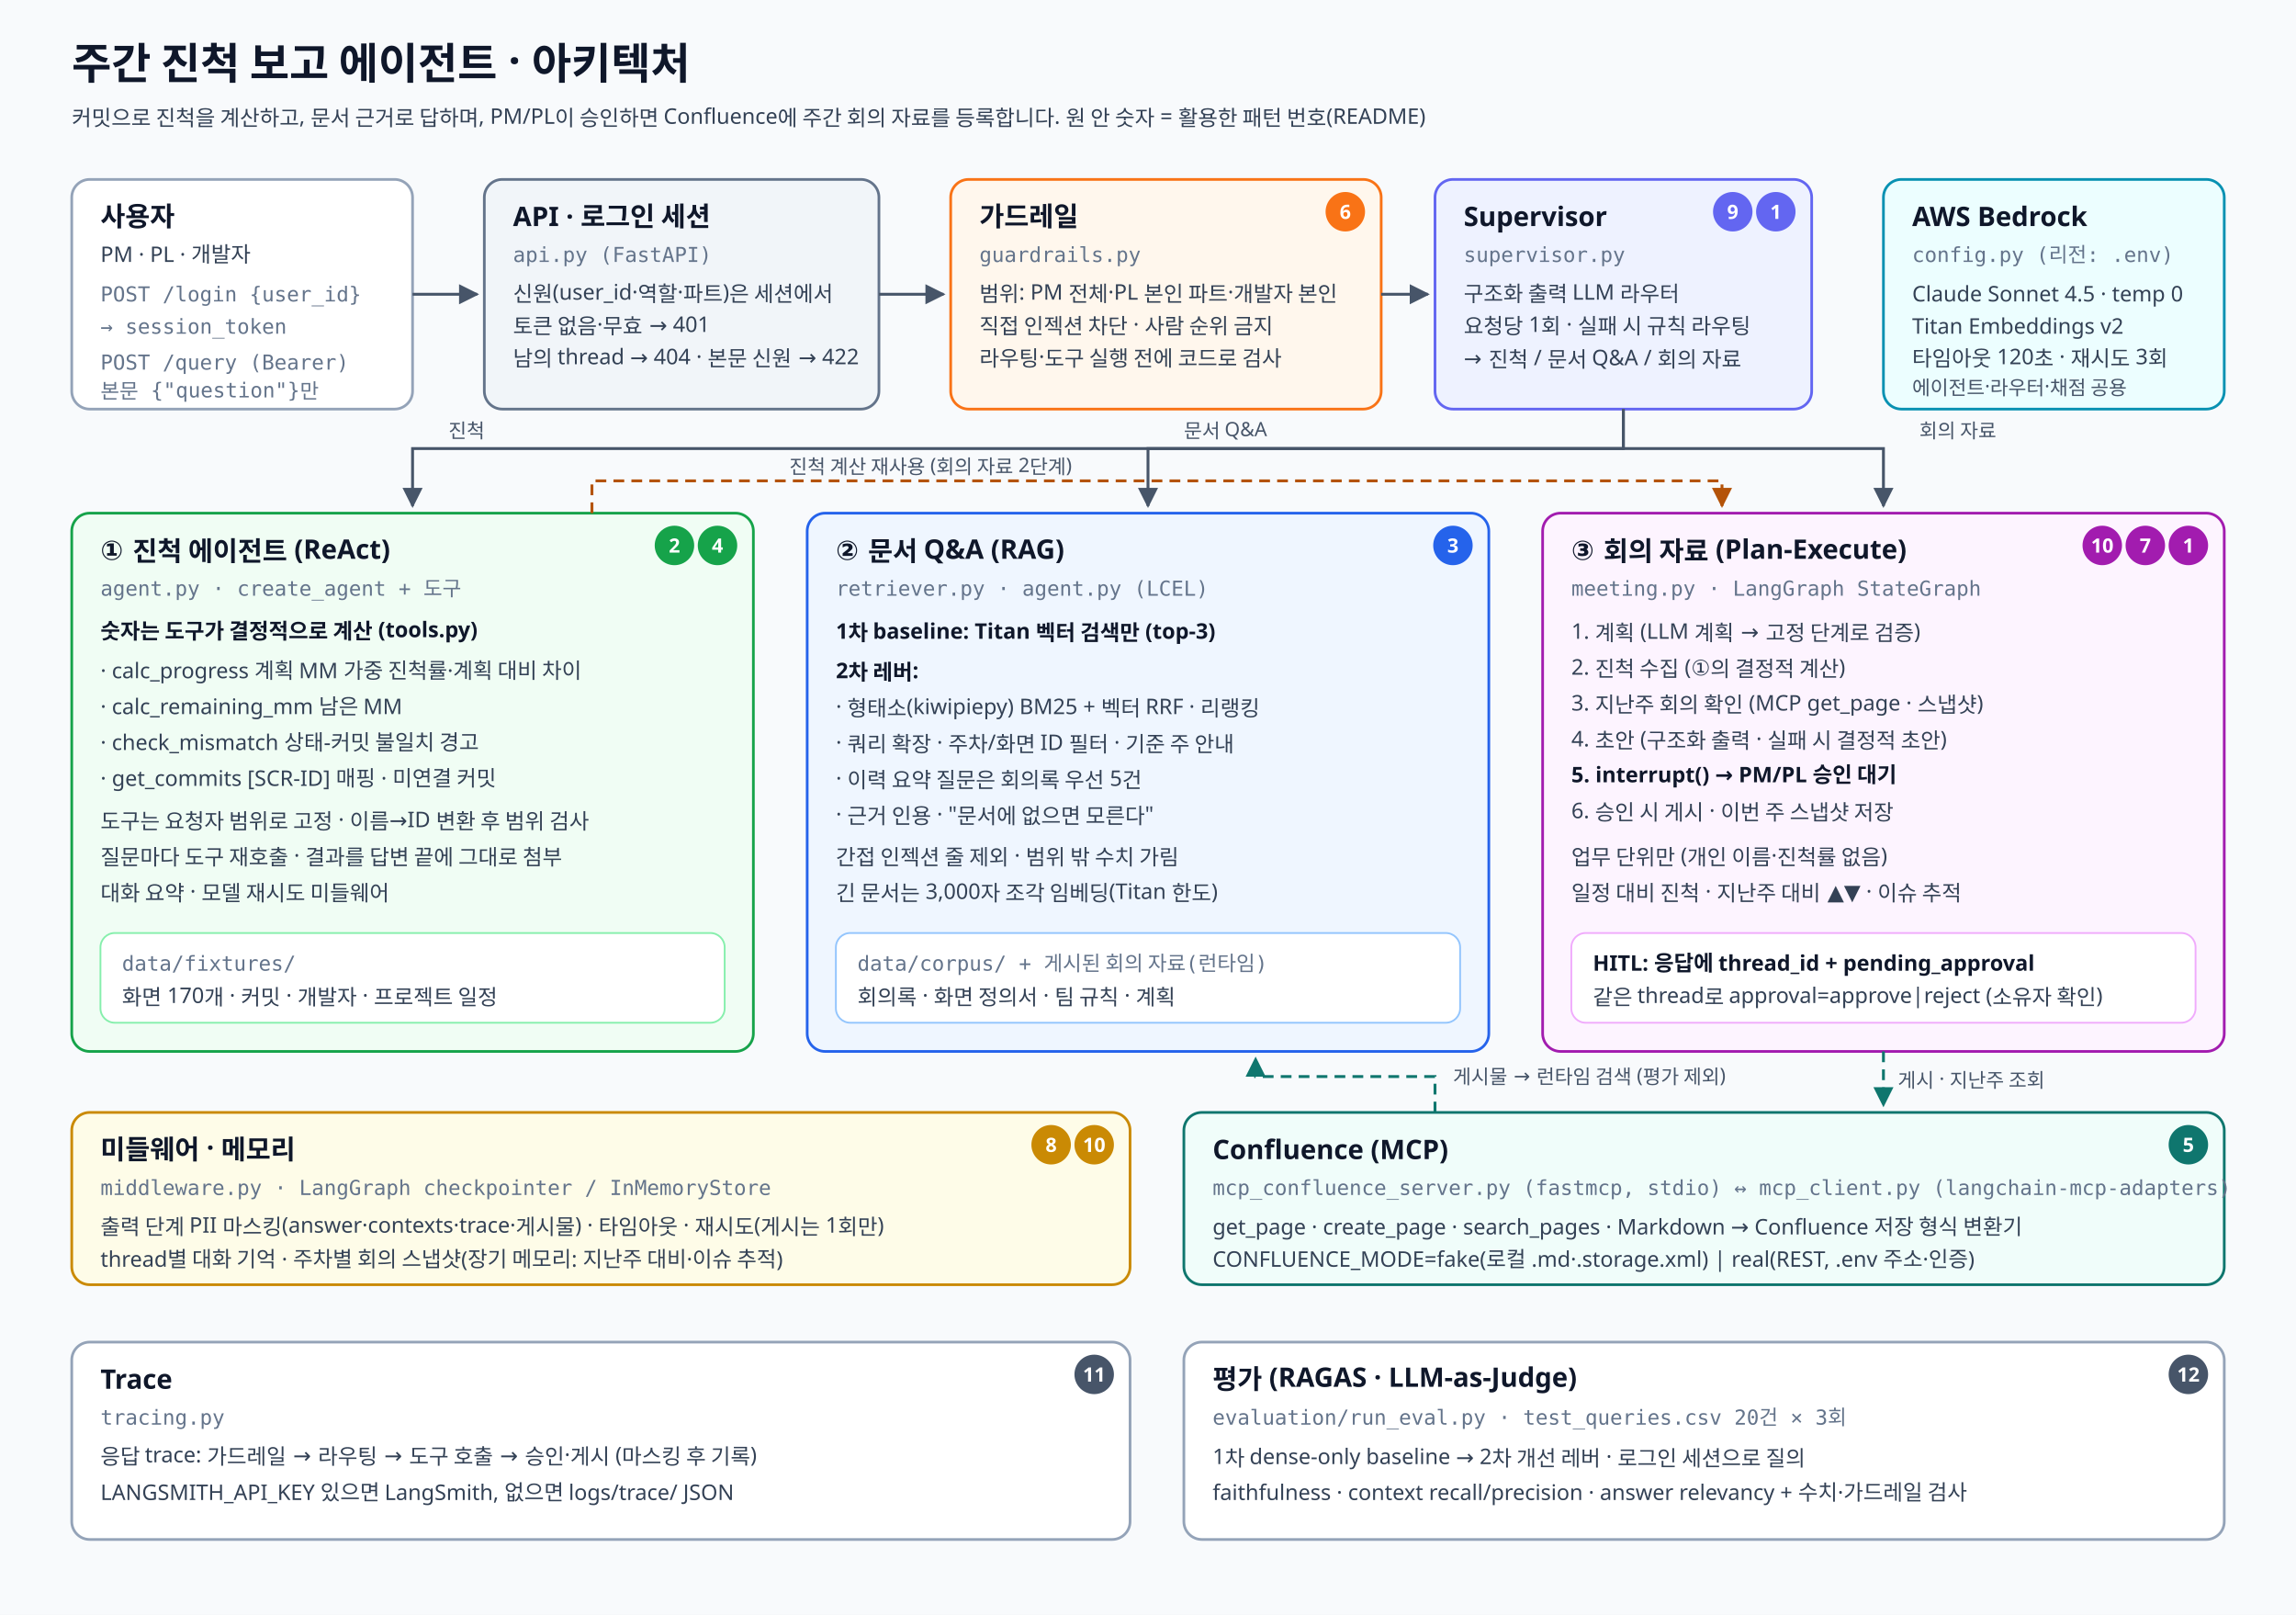
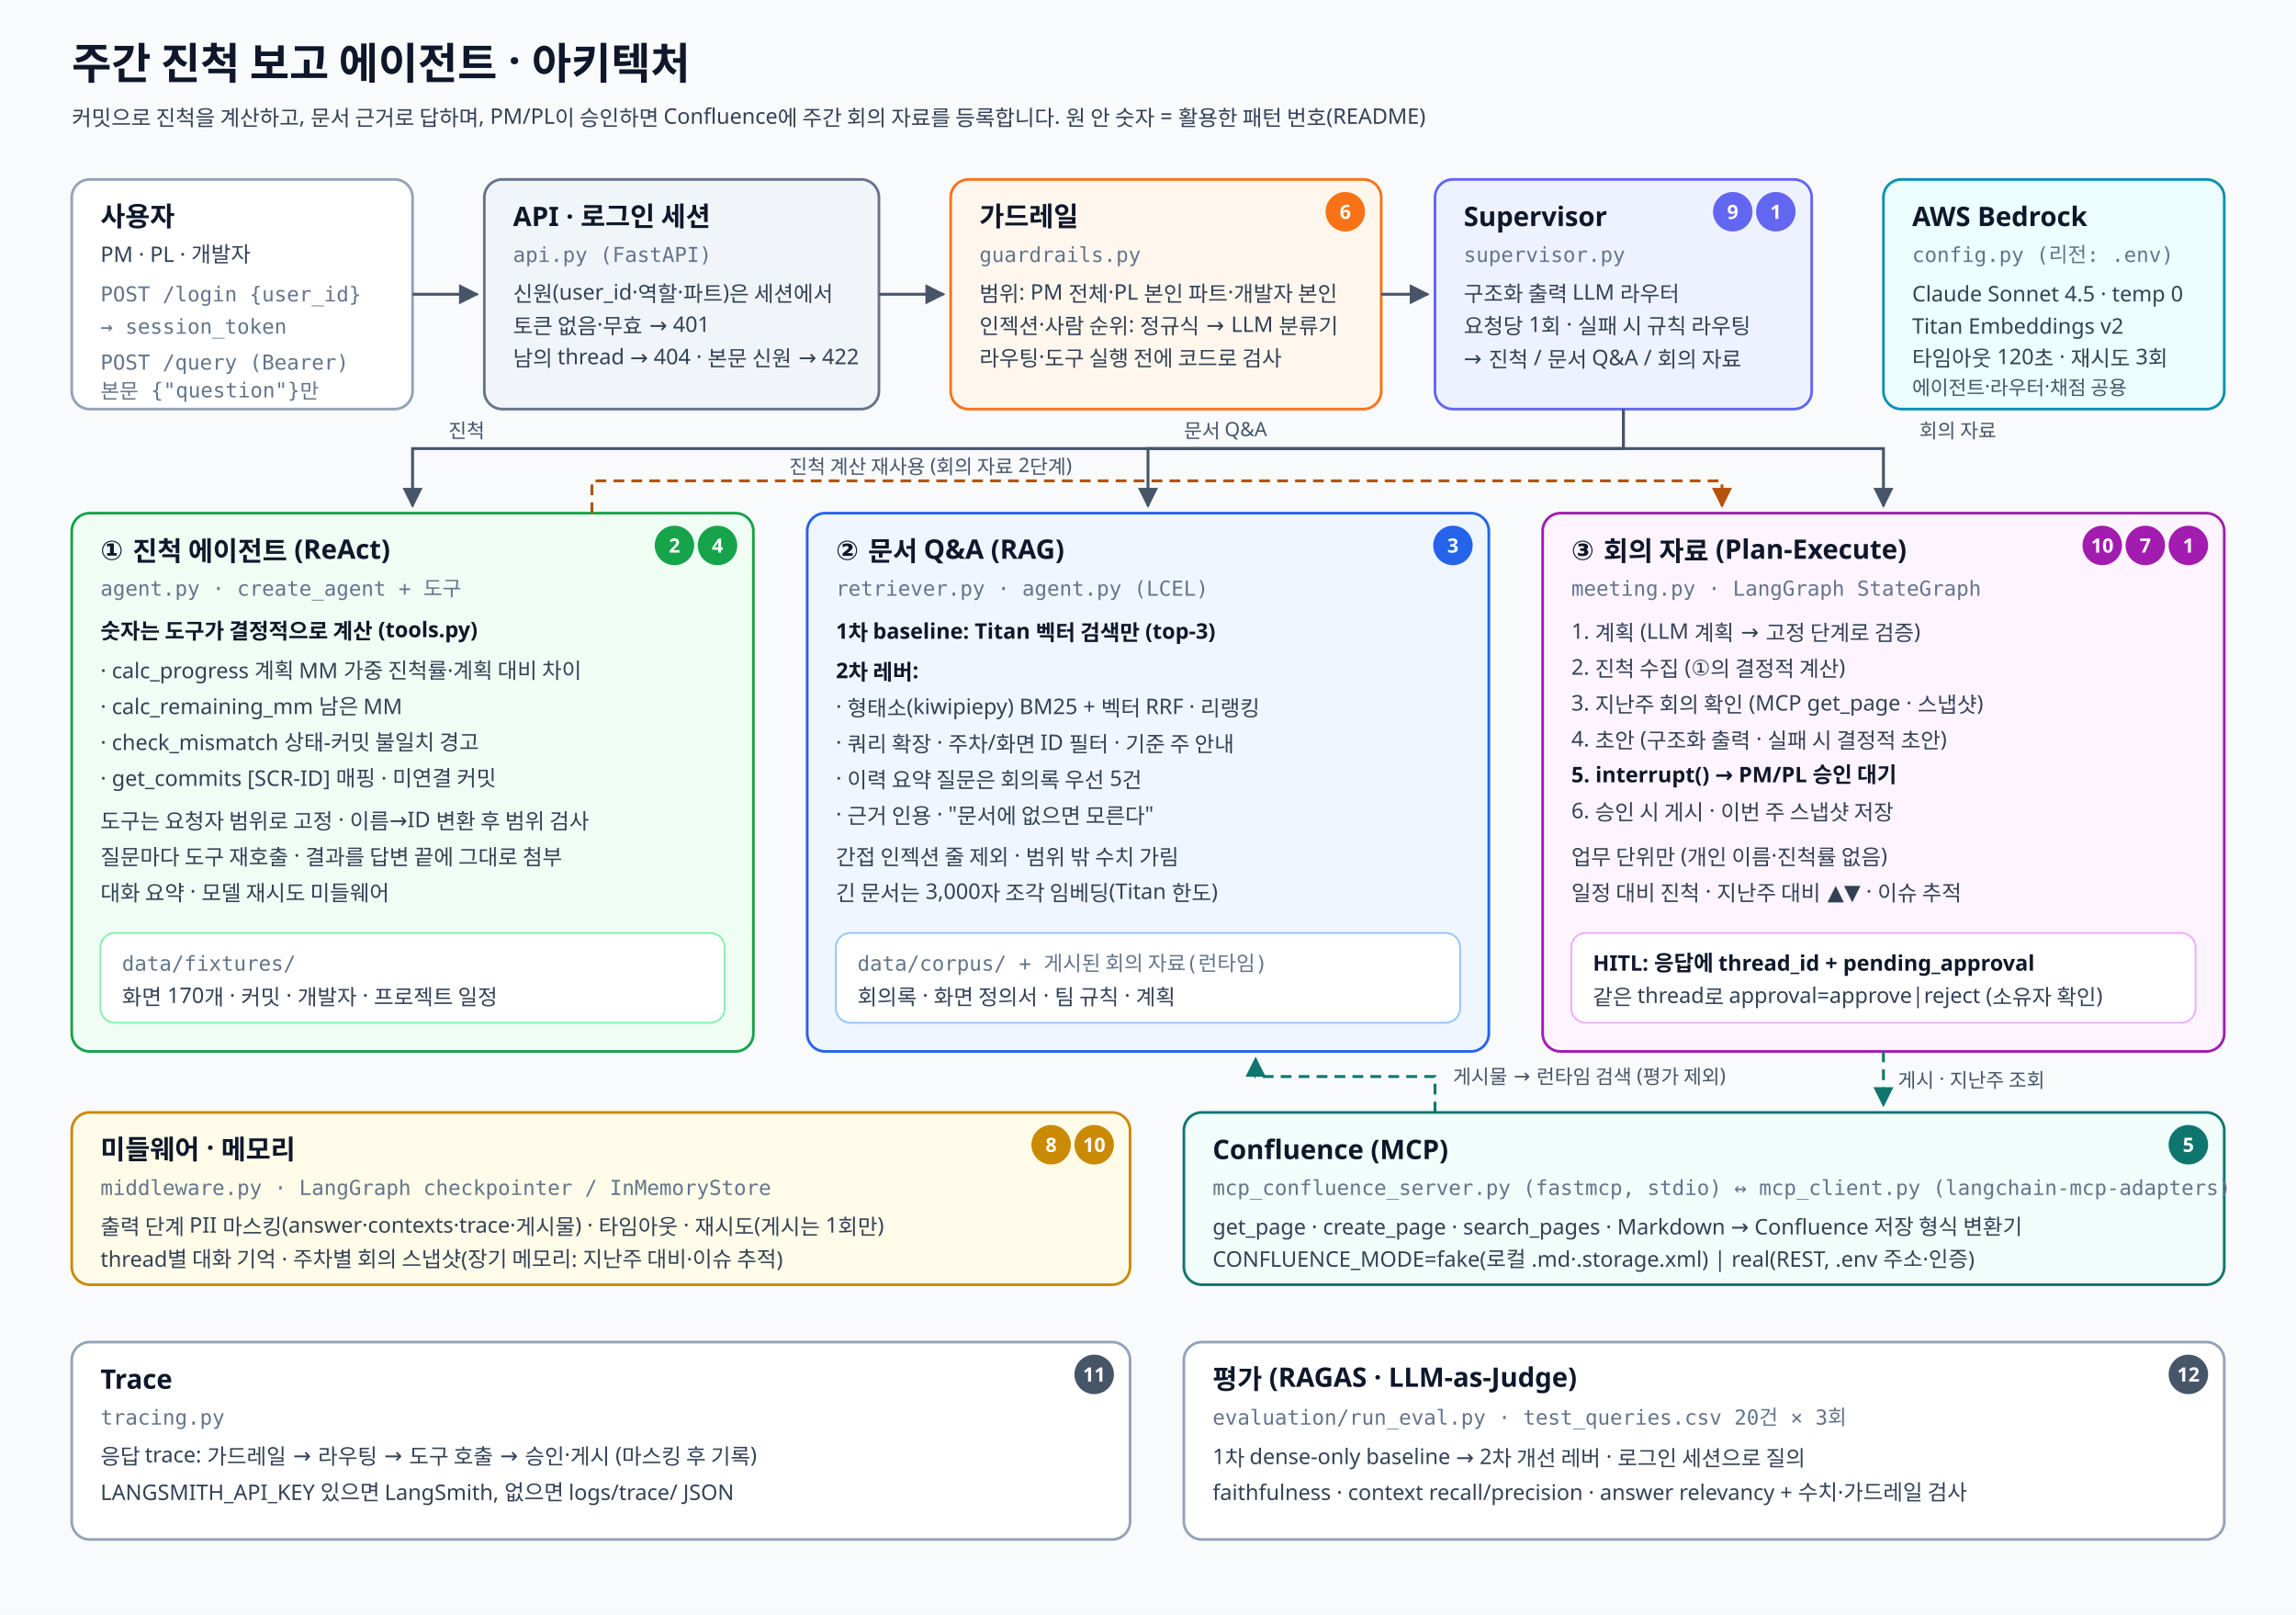
<svg xmlns="http://www.w3.org/2000/svg" width="1280" height="900" viewBox="0 0 1280 900" font-family="'Malgun Gothic','Apple SD Gothic Neo','Noto Sans KR',sans-serif">
  <defs>
    <marker id="arr" viewBox="0 0 10 10" refX="9" refY="5" markerWidth="7" markerHeight="7" orient="auto-start-reverse">
      <path d="M0,0 L10,5 L0,10 z" fill="#475569" />
    </marker>
    <marker id="arrG" viewBox="0 0 10 10" refX="9" refY="5" markerWidth="7" markerHeight="7" orient="auto-start-reverse">
      <path d="M0,0 L10,5 L0,10 z" fill="#b45309" />
    </marker>
    <marker id="arrB" viewBox="0 0 10 10" refX="9" refY="5" markerWidth="7" markerHeight="7" orient="auto-start-reverse">
      <path d="M0,0 L10,5 L0,10 z" fill="#0f766e" />
    </marker>
    <style>
      .box{fill:#ffffff;stroke:#94a3b8;stroke-width:1.5}
      .t{font-size:15px;font-weight:700;fill:#0f172a}
      .f{font-size:11.5px;fill:#64748b;font-family:Consolas,'D2Coding',monospace}
      .s{font-size:12px;fill:#334155}
      .b{font-size:12px;fill:#0f172a;font-weight:700}
      .p{font-size:11px;font-weight:700;fill:#ffffff}
      .lb{font-size:11px;fill:#475569}
      .ln{stroke:#475569;stroke-width:1.6;fill:none;marker-end:url(#arr)}
      .lg{stroke:#b45309;stroke-width:1.6;fill:none;stroke-dasharray:6 4;marker-end:url(#arrG)}
      .lr{stroke:#0f766e;stroke-width:1.6;fill:none;stroke-dasharray:6 4;marker-end:url(#arrB)}
    </style>
  </defs>
  <rect width="1280" height="900" fill="#f8fafc" />
  <text x="40" y="44" font-size="24" font-weight="800" fill="#0f172a">주간 진척 보고 에이전트 · 아키텍처</text>
  <text x="40" y="70" class="s">커밋으로 진척을 계산하고, 문서 근거로 답하며, PM/PL이 승인하면 Confluence에 주간 회의 자료를 등록합니다. 원 안 숫자 = 활용한 패턴 번호(README)</text>
  <rect x="40" y="100" width="190" height="128" rx="10" class="box" />
  <text x="56" y="126" class="t">사용자</text>
  <text x="56" y="146" class="s">PM · PL · 개발자</text>
  <text x="56" y="168" class="f">POST /login {user_id}</text>
  <text x="56" y="186" class="f">→ session_token</text>
  <text x="56" y="206" class="f">POST /query (Bearer)</text>
  <text x="56" y="222" class="f">본문 {"question"}만</text>
  <rect x="270" y="100" width="220" height="128" rx="10" fill="#f1f5f9" stroke="#64748b" stroke-width="1.5" />
  <text x="286" y="126" class="t">API · 로그인 세션</text>
  <text x="286" y="146" class="f">api.py (FastAPI)</text>
  <text x="286" y="168" class="s">신원(user_id·역할·파트)은 세션에서</text>
  <text x="286" y="186" class="s">토큰 없음·무효 → 401</text>
  <text x="286" y="204" class="s">남의 thread → 404 · 본문 신원 → 422</text>
  <rect x="530" y="100" width="240" height="128" rx="10" fill="#fff7ed" stroke="#f97316" stroke-width="1.5" />
  <text x="546" y="126" class="t">가드레일</text>
  <text x="546" y="146" class="f">guardrails.py</text>
  <text x="546" y="168" class="s">범위: PM 전체·PL 본인 파트·개발자 본인</text>
-   <text x="546" y="186" class="s">직접 인젝션 차단 · 사람 순위 금지</text>
+   <text x="546" y="186" class="s">인젝션·사람 순위: 정규식 → LLM 분류기</text>
  <text x="546" y="204" class="s">라우팅·도구 실행 전에 코드로 검사</text>
  <circle cx="750" cy="118" r="11" fill="#f97316" />
  <text x="750" y="122" text-anchor="middle" class="p">6</text>
  <rect x="800" y="100" width="210" height="128" rx="10" fill="#eef2ff" stroke="#6366f1" stroke-width="1.5" />
  <text x="816" y="126" class="t">Supervisor</text>
  <text x="816" y="146" class="f">supervisor.py</text>
  <text x="816" y="168" class="s">구조화 출력 LLM 라우터</text>
  <text x="816" y="186" class="s">요청당 1회 · 실패 시 규칙 라우팅</text>
  <text x="816" y="204" class="s">→ 진척 / 문서 Q&amp;A / 회의 자료</text>
  <circle cx="966" cy="118" r="11" fill="#6366f1" />
  <text x="966" y="122" text-anchor="middle" class="p">9</text>
  <circle cx="990" cy="118" r="11" fill="#6366f1" />
  <text x="990" y="122" text-anchor="middle" class="p">1</text>
  <rect x="1050" y="100" width="190" height="128" rx="10" fill="#ecfeff" stroke="#0891b2" stroke-width="1.5" />
  <text x="1066" y="126" class="t">AWS Bedrock</text>
  <text x="1066" y="146" class="f">config.py (리전: .env)</text>
  <text x="1066" y="168" class="s">Claude Sonnet 4.5 · temp 0</text>
  <text x="1066" y="186" class="s">Titan Embeddings v2</text>
  <text x="1066" y="204" class="s">타임아웃 120초 · 재시도 3회</text>
  <text x="1066" y="220" class="lb">에이전트·라우터·채점 공용</text>
  <line x1="230" y1="164" x2="266" y2="164" class="ln" />
  <line x1="490" y1="164" x2="526" y2="164" class="ln" />
  <line x1="770" y1="164" x2="796" y2="164" class="ln" />
  <path d="M905,228 L905,250 L230,250 L230,282" class="ln" />
  <path d="M905,250 L640,250 L640,282" class="ln" />
  <path d="M905,228 L905,250 L1050,250 L1050,282" class="ln" />
  <text x="250" y="244" class="lb">진척</text>
  <text x="660" y="244" class="lb">문서 Q&amp;A</text>
  <text x="1070" y="244" class="lb">회의 자료</text>
  <rect x="40" y="286" width="380" height="300" rx="10" fill="#f0fdf4" stroke="#16a34a" stroke-width="1.5" />
  <text x="56" y="312" class="t">① 진척 에이전트 (ReAct)</text>
  <text x="56" y="332" class="f">agent.py · create_agent + 도구</text>
  <text x="56" y="356" class="b">숫자는 도구가 결정적으로 계산 (tools.py)</text>
  <text x="56" y="378" class="s">· calc_progress  계획 MM 가중 진척률·계획 대비 차이</text>
  <text x="56" y="398" class="s">· calc_remaining_mm  남은 MM</text>
  <text x="56" y="418" class="s">· check_mismatch  상태-커밋 불일치 경고</text>
  <text x="56" y="438" class="s">· get_commits  [SCR-ID] 매핑 · 미연결 커밋</text>
  <text x="56" y="462" class="s">도구는 요청자 범위로 고정 · 이름→ID 변환 후 범위 검사</text>
  <text x="56" y="482" class="s">질문마다 도구 재호출 · 결과를 답변 끝에 그대로 첨부</text>
  <text x="56" y="502" class="s">대화 요약 · 모델 재시도 미들웨어</text>
  <rect x="56" y="520" width="348" height="50" rx="8" fill="#ffffff" stroke="#86efac" />
  <text x="68" y="541" class="f">data/fixtures/</text>
  <text x="68" y="560" class="s">화면 170개 · 커밋 · 개발자 · 프로젝트 일정</text>
  <circle cx="376" cy="304" r="11" fill="#16a34a" />
  <text x="376" y="308" text-anchor="middle" class="p">2</text>
  <circle cx="400" cy="304" r="11" fill="#16a34a" />
  <text x="400" y="308" text-anchor="middle" class="p">4</text>
  <rect x="450" y="286" width="380" height="300" rx="10" fill="#eff6ff" stroke="#2563eb" stroke-width="1.5" />
  <text x="466" y="312" class="t">② 문서 Q&amp;A (RAG)</text>
  <text x="466" y="332" class="f">retriever.py · agent.py (LCEL)</text>
  <text x="466" y="356" class="b">1차 baseline: Titan 벡터 검색만 (top-3)</text>
  <text x="466" y="378" class="b">2차 레버:</text>
  <text x="466" y="398" class="s">· 형태소(kiwipiepy) BM25 + 벡터 RRF · 리랭킹</text>
  <text x="466" y="418" class="s">· 쿼리 확장 · 주차/화면 ID 필터 · 기준 주 안내</text>
  <text x="466" y="438" class="s">· 이력 요약 질문은 회의록 우선 5건</text>
  <text x="466" y="458" class="s">· 근거 인용 · "문서에 없으면 모른다"</text>
  <text x="466" y="482" class="s">간접 인젝션 줄 제외 · 범위 밖 수치 가림</text>
  <text x="466" y="502" class="s">긴 문서는 3,000자 조각 임베딩(Titan 한도)</text>
  <rect x="466" y="520" width="348" height="50" rx="8" fill="#ffffff" stroke="#93c5fd" />
  <text x="478" y="541" class="f">data/corpus/ + 게시된 회의 자료(런타임)</text>
  <text x="478" y="560" class="s">회의록 · 화면 정의서 · 팀 규칙 · 계획</text>
  <circle cx="810" cy="304" r="11" fill="#2563eb" />
  <text x="810" y="308" text-anchor="middle" class="p">3</text>
  <rect x="860" y="286" width="380" height="300" rx="10" fill="#fdf4ff" stroke="#a21caf" stroke-width="1.5" />
  <text x="876" y="312" class="t">③ 회의 자료 (Plan-Execute)</text>
  <text x="876" y="332" class="f">meeting.py · LangGraph StateGraph</text>
  <text x="876" y="356" class="s">1. 계획 (LLM 계획 → 고정 단계로 검증)</text>
  <text x="876" y="376" class="s">2. 진척 수집 (①의 결정적 계산)</text>
  <text x="876" y="396" class="s">3. 지난주 회의 확인 (MCP get_page · 스냅샷)</text>
  <text x="876" y="416" class="s">4. 초안 (구조화 출력 · 실패 시 결정적 초안)</text>
  <text x="876" y="436" class="b">5. interrupt() → PM/PL 승인 대기</text>
  <text x="876" y="456" class="s">6. 승인 시 게시 · 이번 주 스냅샷 저장</text>
  <text x="876" y="482" class="s">업무 단위만 (개인 이름·진척률 없음)</text>
  <text x="876" y="502" class="s">일정 대비 진척 · 지난주 대비 ▲▼ · 이슈 추적</text>
  <rect x="876" y="520" width="348" height="50" rx="8" fill="#ffffff" stroke="#f0abfc" />
  <text x="888" y="541" class="b">HITL: 응답에 thread_id + pending_approval</text>
  <text x="888" y="560" class="s">같은 thread로 approval=approve|reject (소유자 확인)</text>
  <circle cx="1172" cy="304" r="11" fill="#a21caf" />
  <text x="1172" y="308" text-anchor="middle" class="p">10</text>
  <circle cx="1196" cy="304" r="11" fill="#a21caf" />
  <text x="1196" y="308" text-anchor="middle" class="p">7</text>
  <circle cx="1220" cy="304" r="11" fill="#a21caf" />
  <text x="1220" y="308" text-anchor="middle" class="p">1</text>
  <path d="M330,286 L330,268 L960,268 L960,282" class="lg" />
  <text x="440" y="264" class="lb" fill="#b45309">진척 계산 재사용 (회의 자료 2단계)</text>
  <rect x="40" y="620" width="590" height="96" rx="10" fill="#fefce8" stroke="#ca8a04" stroke-width="1.5" />
  <text x="56" y="646" class="t">미들웨어 · 메모리</text>
  <text x="56" y="666" class="f">middleware.py · LangGraph checkpointer / InMemoryStore</text>
  <text x="56" y="688" class="s">출력 단계 PII 마스킹(answer·contexts·trace·게시물) · 타임아웃 · 재시도(게시는 1회만)</text>
  <text x="56" y="706" class="s">thread별 대화 기억 · 주차별 회의 스냅샷(장기 메모리: 지난주 대비·이슈 추적)</text>
  <circle cx="586" cy="638" r="11" fill="#ca8a04" />
  <text x="586" y="642" text-anchor="middle" class="p">8</text>
  <circle cx="610" cy="638" r="11" fill="#ca8a04" />
  <text x="610" y="642" text-anchor="middle" class="p">10</text>
  <rect x="660" y="620" width="580" height="96" rx="10" fill="#f0fdfa" stroke="#0f766e" stroke-width="1.5" />
  <text x="676" y="646" class="t">Confluence (MCP)</text>
  <text x="676" y="666" class="f">mcp_confluence_server.py (fastmcp, stdio) ↔ mcp_client.py (langchain-mcp-adapters)</text>
  <text x="676" y="688" class="s">get_page · create_page · search_pages · Markdown → Confluence 저장 형식 변환기</text>
  <text x="676" y="706" class="s">CONFLUENCE_MODE=fake(로컬 .md·.storage.xml) | real(REST, .env 주소·인증)</text>
  <circle cx="1220" cy="638" r="11" fill="#0f766e" />
  <text x="1220" y="642" text-anchor="middle" class="p">5</text>
  <path d="M1050,586 L1050,616" class="lr" />
  <text x="1058" y="606" class="lb" fill="#0f766e">게시 · 지난주 조회</text>
  <path d="M800,620 L800,600 L700,600 L700,590" class="lr" />
  <text x="810" y="604" class="lb" fill="#0f766e">게시물 → 런타임 검색 (평가 제외)</text>
  <rect x="40" y="748" width="590" height="110" rx="10" class="box" />
  <text x="56" y="774" class="t">Trace</text>
  <text x="56" y="794" class="f">tracing.py</text>
  <text x="56" y="816" class="s">응답 trace: 가드레일 → 라우팅 → 도구 호출 → 승인·게시 (마스킹 후 기록)</text>
  <text x="56" y="836" class="s">LANGSMITH_API_KEY 있으면 LangSmith, 없으면 logs/trace/ JSON</text>
  <circle cx="610" cy="766" r="11" fill="#475569" />
  <text x="610" y="770" text-anchor="middle" class="p">11</text>
  <rect x="660" y="748" width="580" height="110" rx="10" class="box" />
  <text x="676" y="774" class="t">평가 (RAGAS · LLM-as-Judge)</text>
  <text x="676" y="794" class="f">evaluation/run_eval.py · test_queries.csv 20건 × 3회</text>
  <text x="676" y="816" class="s">1차 dense-only baseline → 2차 개선 레버 · 로그인 세션으로 질의</text>
  <text x="676" y="836" class="s">faithfulness · context recall/precision · answer relevancy + 수치·가드레일 검사</text>
  <circle cx="1220" cy="766" r="11" fill="#475569" />
  <text x="1220" y="770" text-anchor="middle" class="p">12</text>
</svg>
